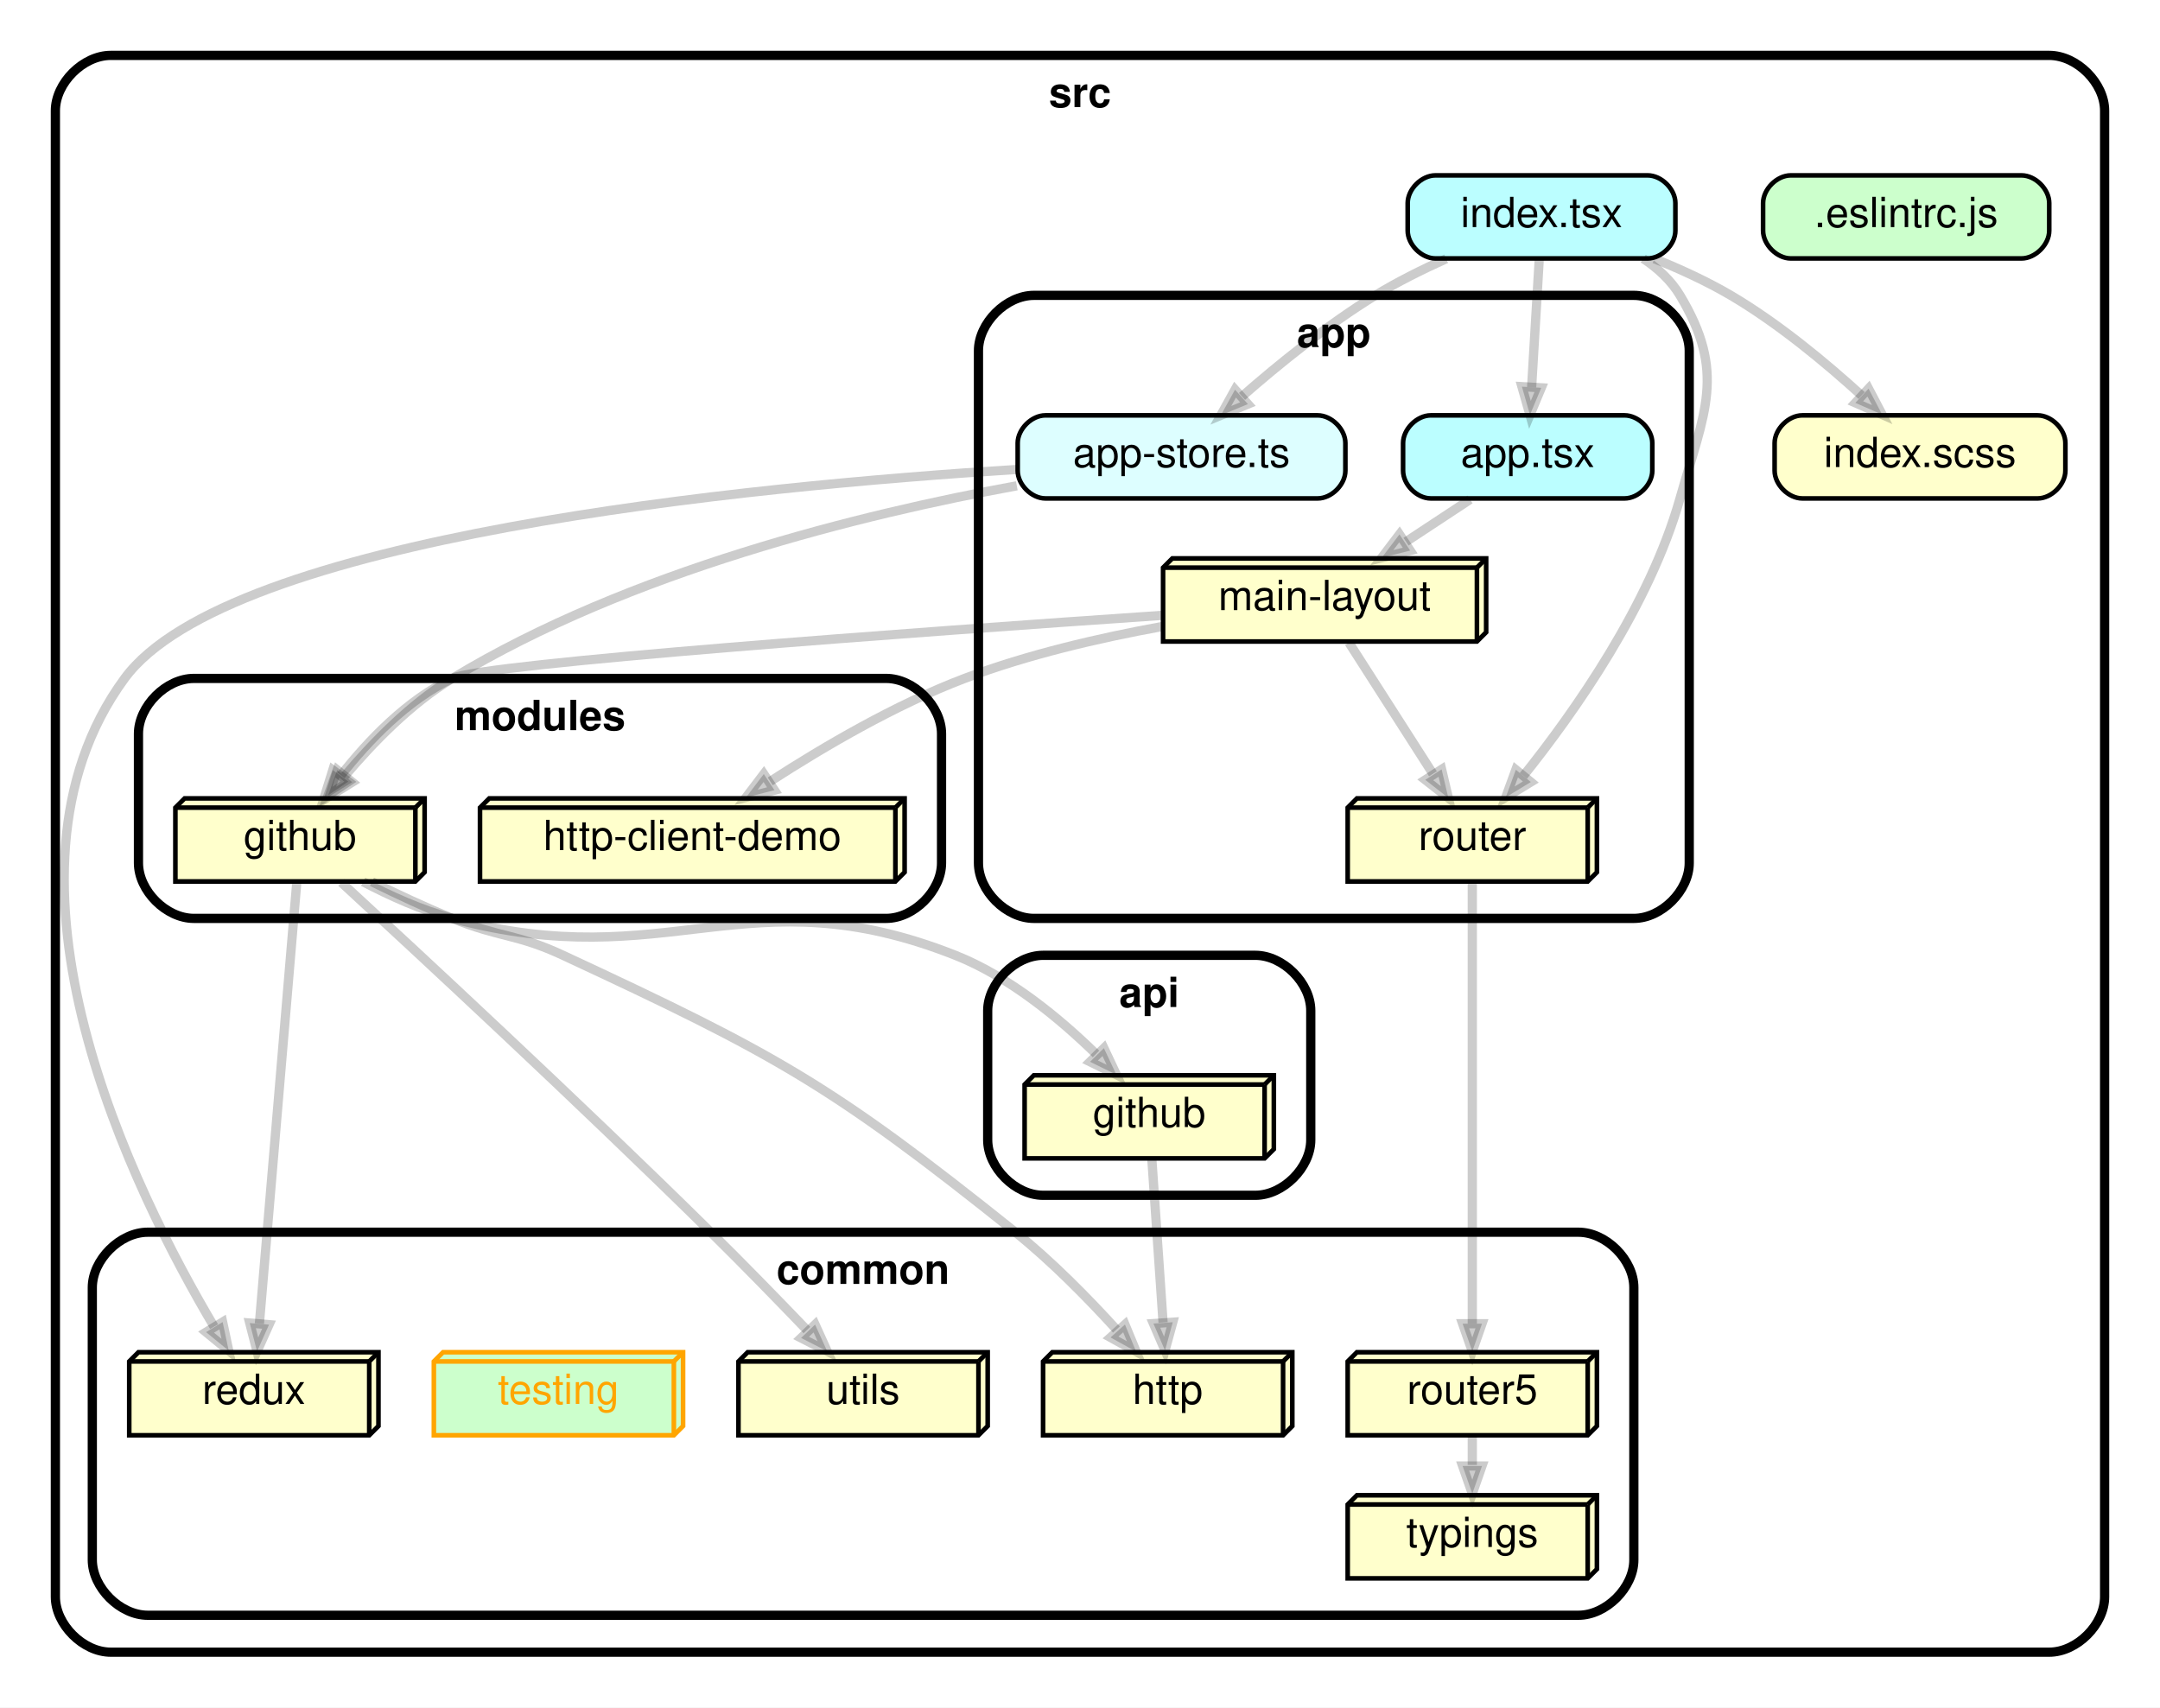
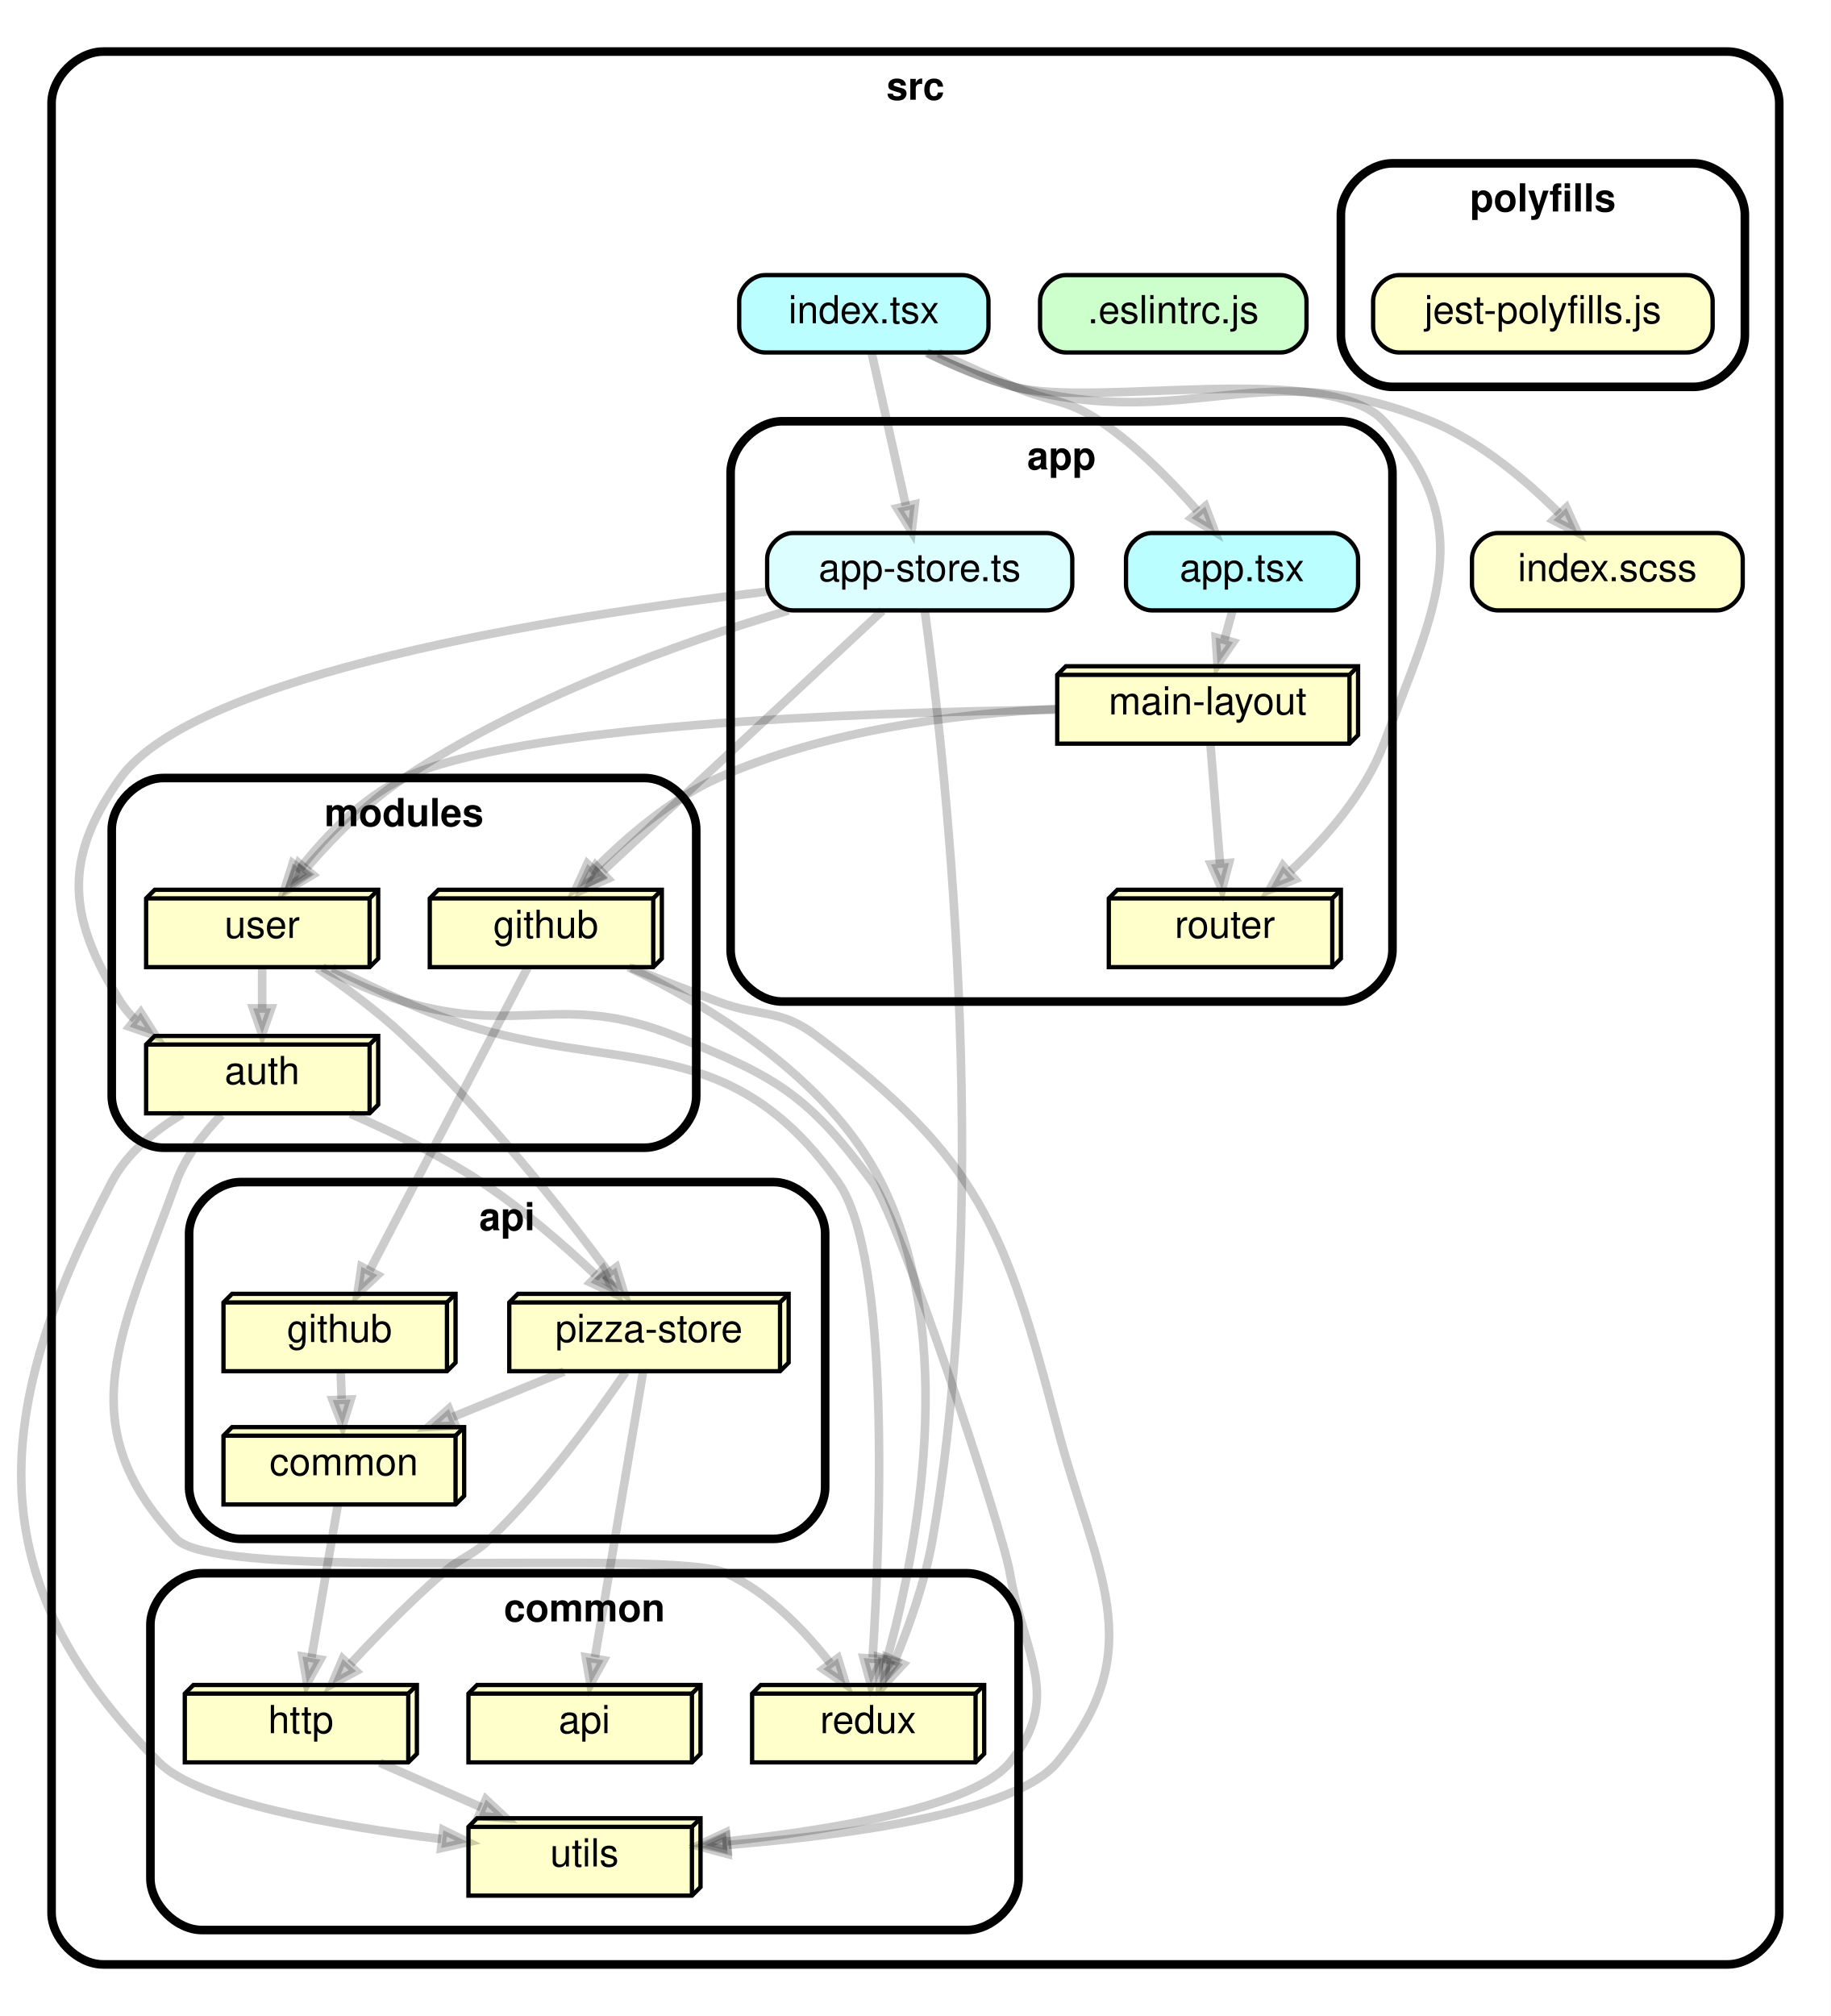
- <svg xmlns="http://www.w3.org/2000/svg" xmlns:xlink="http://www.w3.org/1999/xlink" width="468pt" height="370pt" viewBox="0.00 0.00 468.00 370.00">
-   <g id="graph0" class="graph" transform="scale(1 1) rotate(0) translate(4 366)">
-     <polygon fill="white" stroke="transparent" points="-4,4 -4,-366 464,-366 464,4 -4,4" />
+ <svg xmlns="http://www.w3.org/2000/svg" xmlns:xlink="http://www.w3.org/1999/xlink" width="426pt" height="469pt" viewBox="0.00 0.00 426.00 469.00">
+   <g id="graph0" class="graph" transform="scale(1 1) rotate(0) translate(4 465)">
+     <polygon fill="white" stroke="transparent" points="-4,4 -4,-465 422,-465 422,4 -4,4" />
    <g id="clust1" class="cluster">
-       <path fill="#ffffff" stroke="black" stroke-width="2" d="M20,-8C20,-8 440,-8 440,-8 446,-8 452,-14 452,-20 452,-20 452,-342 452,-342 452,-348 446,-354 440,-354 440,-354 20,-354 20,-354 14,-354 8,-348 8,-342 8,-342 8,-20 8,-20 8,-14 14,-8 20,-8" />
-       <text text-anchor="middle" x="230" y="-342.8" font-family="Helvetica,sans-Serif" font-weight="bold" font-size="9.00">src</text>
+       <path fill="#ffffff" stroke="black" stroke-width="2" d="M20,-8C20,-8 398,-8 398,-8 404,-8 410,-14 410,-20 410,-20 410,-441 410,-441 410,-447 404,-453 398,-453 398,-453 20,-453 20,-453 14,-453 8,-447 8,-441 8,-441 8,-20 8,-20 8,-14 14,-8 20,-8" />
+       <text text-anchor="middle" x="209" y="-441.8" font-family="Helvetica,sans-Serif" font-weight="bold" font-size="9.00">src</text>
    </g>
    <g id="clust2" class="cluster">
-       <path fill="#ffffff" stroke="black" stroke-width="2" d="M222,-107C222,-107 268,-107 268,-107 274,-107 280,-113 280,-119 280,-119 280,-147 280,-147 280,-153 274,-159 268,-159 268,-159 222,-159 222,-159 216,-159 210,-153 210,-147 210,-147 210,-119 210,-119 210,-113 216,-107 222,-107" />
-       <text text-anchor="middle" x="245" y="-147.8" font-family="Helvetica,sans-Serif" font-weight="bold" font-size="9.00">api</text>
+       <path fill="#ffffff" stroke="black" stroke-width="2" d="M52,-107C52,-107 176,-107 176,-107 182,-107 188,-113 188,-119 188,-119 188,-178 188,-178 188,-184 182,-190 176,-190 176,-190 52,-190 52,-190 46,-190 40,-184 40,-178 40,-178 40,-119 40,-119 40,-113 46,-107 52,-107" />
+       <text text-anchor="middle" x="114" y="-178.8" font-family="Helvetica,sans-Serif" font-weight="bold" font-size="9.00">api</text>
    </g>
    <g id="clust3" class="cluster">
-       <path fill="#ffffff" stroke="black" stroke-width="2" d="M220,-167C220,-167 350,-167 350,-167 356,-167 362,-173 362,-179 362,-179 362,-290 362,-290 362,-296 356,-302 350,-302 350,-302 220,-302 220,-302 214,-302 208,-296 208,-290 208,-290 208,-179 208,-179 208,-173 214,-167 220,-167" />
-       <text text-anchor="middle" x="285" y="-290.8" font-family="Helvetica,sans-Serif" font-weight="bold" font-size="9.00">app</text>
+       <path fill="#ffffff" stroke="black" stroke-width="2" d="M178,-232C178,-232 308,-232 308,-232 314,-232 320,-238 320,-244 320,-244 320,-355 320,-355 320,-361 314,-367 308,-367 308,-367 178,-367 178,-367 172,-367 166,-361 166,-355 166,-355 166,-244 166,-244 166,-238 172,-232 178,-232" />
+       <text text-anchor="middle" x="243" y="-355.8" font-family="Helvetica,sans-Serif" font-weight="bold" font-size="9.00">app</text>
    </g>
    <g id="clust4" class="cluster">
-       <path fill="#ffffff" stroke="black" stroke-width="2" d="M28,-16C28,-16 338,-16 338,-16 344,-16 350,-22 350,-28 350,-28 350,-87 350,-87 350,-93 344,-99 338,-99 338,-99 28,-99 28,-99 22,-99 16,-93 16,-87 16,-87 16,-28 16,-28 16,-22 22,-16 28,-16" />
-       <text text-anchor="middle" x="183" y="-87.8" font-family="Helvetica,sans-Serif" font-weight="bold" font-size="9.00">common</text>
+       <path fill="#ffffff" stroke="black" stroke-width="2" d="M43,-16C43,-16 221,-16 221,-16 227,-16 233,-22 233,-28 233,-28 233,-87 233,-87 233,-93 227,-99 221,-99 221,-99 43,-99 43,-99 37,-99 31,-93 31,-87 31,-87 31,-28 31,-28 31,-22 37,-16 43,-16" />
+       <text text-anchor="middle" x="132" y="-87.8" font-family="Helvetica,sans-Serif" font-weight="bold" font-size="9.00">common</text>
    </g>
    <g id="clust5" class="cluster">
-       <path fill="#ffffff" stroke="black" stroke-width="2" d="M38,-167C38,-167 188,-167 188,-167 194,-167 200,-173 200,-179 200,-179 200,-207 200,-207 200,-213 194,-219 188,-219 188,-219 38,-219 38,-219 32,-219 26,-213 26,-207 26,-207 26,-179 26,-179 26,-173 32,-167 38,-167" />
-       <text text-anchor="middle" x="113" y="-207.8" font-family="Helvetica,sans-Serif" font-weight="bold" font-size="9.00">modules</text>
+       <path fill="#ffffff" stroke="black" stroke-width="2" d="M34,-198C34,-198 146,-198 146,-198 152,-198 158,-204 158,-210 158,-210 158,-272 158,-272 158,-278 152,-284 146,-284 146,-284 34,-284 34,-284 28,-284 22,-278 22,-272 22,-272 22,-210 22,-210 22,-204 28,-198 34,-198" />
+       <text text-anchor="middle" x="90" y="-272.8" font-family="Helvetica,sans-Serif" font-weight="bold" font-size="9.00">modules</text>
+     </g>
+     <g id="clust6" class="cluster">
+       <path fill="#ffffff" stroke="black" stroke-width="2" d="M320,-375C320,-375 390,-375 390,-375 396,-375 402,-381 402,-387 402,-387 402,-415 402,-415 402,-421 396,-427 390,-427 390,-427 320,-427 320,-427 314,-427 308,-421 308,-415 308,-415 308,-387 308,-387 308,-381 314,-375 320,-375" />
+       <text text-anchor="middle" x="355" y="-415.8" font-family="Helvetica,sans-Serif" font-weight="bold" font-size="9.00">polyfills</text>
    </g>
    <g id="node1" class="node">
      <g id="a_node1">
        <a xlink:href="src/.eslintrc.js" xlink:title=".eslintrc.js">
-           <path fill="#ccffcc" stroke="black" d="M434,-328C434,-328 384,-328 384,-328 381,-328 378,-325 378,-322 378,-322 378,-316 378,-316 378,-313 381,-310 384,-310 384,-310 434,-310 434,-310 437,-310 440,-313 440,-316 440,-316 440,-322 440,-322 440,-325 437,-328 434,-328" />
-           <text text-anchor="middle" x="409" y="-316.8" font-family="Helvetica,sans-Serif" font-size="9.00">.eslintrc.js</text>
+           <path fill="#ccffcc" stroke="black" d="M294,-401C294,-401 244,-401 244,-401 241,-401 238,-398 238,-395 238,-395 238,-389 238,-389 238,-386 241,-383 244,-383 244,-383 294,-383 294,-383 297,-383 300,-386 300,-389 300,-389 300,-395 300,-395 300,-398 297,-401 294,-401" />
+           <text text-anchor="middle" x="269" y="-389.8" font-family="Helvetica,sans-Serif" font-size="9.00">.eslintrc.js</text>
        </a>
      </g>
    </g>
    <g id="node2" class="node">
      <g id="a_node2">
-         <a xlink:href="src/api/github" xlink:title="github">
-           <polygon fill="#ffffcc" stroke="black" points="272,-133 220,-133 218,-131 218,-115 270,-115 272,-117 272,-133" />
-           <polyline fill="none" stroke="black" points="270,-131 218,-131 " />
-           <polyline fill="none" stroke="black" points="270,-131 270,-115 " />
-           <polyline fill="none" stroke="black" points="270,-131 272,-133 " />
-           <text text-anchor="middle" x="245" y="-121.8" font-family="Helvetica,sans-Serif" font-size="9.00">github</text>
+         <a xlink:href="src/api/common" xlink:title="common">
+           <polygon fill="#ffffcc" stroke="black" points="104,-133 50,-133 48,-131 48,-115 102,-115 104,-117 104,-133" />
+           <polyline fill="none" stroke="black" points="102,-131 48,-131 " />
+           <polyline fill="none" stroke="black" points="102,-131 102,-115 " />
+           <polyline fill="none" stroke="black" points="102,-131 104,-133 " />
+           <text text-anchor="middle" x="76" y="-121.8" font-family="Helvetica,sans-Serif" font-size="9.00">common</text>
        </a>
      </g>
    </g>
    <g id="node3" class="node">
      <g id="a_node3">
        <a xlink:href="src/common/http" xlink:title="http">
-           <polygon fill="#ffffcc" stroke="black" points="276,-73 224,-73 222,-71 222,-55 274,-55 276,-57 276,-73" />
-           <polyline fill="none" stroke="black" points="274,-71 222,-71 " />
-           <polyline fill="none" stroke="black" points="274,-71 274,-55 " />
-           <polyline fill="none" stroke="black" points="274,-71 276,-73 " />
-           <text text-anchor="middle" x="249" y="-61.8" font-family="Helvetica,sans-Serif" font-size="9.00">http</text>
+           <polygon fill="#ffffcc" stroke="black" points="93,-73 41,-73 39,-71 39,-55 91,-55 93,-57 93,-73" />
+           <polyline fill="none" stroke="black" points="91,-71 39,-71 " />
+           <polyline fill="none" stroke="black" points="91,-71 91,-55 " />
+           <polyline fill="none" stroke="black" points="91,-71 93,-73 " />
+           <text text-anchor="middle" x="66" y="-61.8" font-family="Helvetica,sans-Serif" font-size="9.00">http</text>
        </a>
      </g>
    </g>
    <g id="edge1" class="edge">
-       <path fill="none" stroke="#000000" stroke-width="2" stroke-opacity="0.2" d="M245.56,-114.94C246.19,-105.78 247.23,-90.65 248,-79.44" />
-       <polygon fill="#000000" fill-opacity="0.2" stroke="#000000" stroke-width="2" stroke-opacity="0.2" points="250.1,-79.5 248.42,-73.37 245.91,-79.21 250.1,-79.5" />
+       <path fill="none" stroke="#000000" stroke-width="2" stroke-opacity="0.2" d="M74.61,-114.94C73.03,-105.78 70.42,-90.65 68.49,-79.44" />
+       <polygon fill="#000000" fill-opacity="0.2" stroke="#000000" stroke-width="2" stroke-opacity="0.2" points="70.53,-78.93 67.44,-73.37 66.39,-79.64 70.53,-78.93" />
+     </g>
+     <g id="node15" class="node">
+       <g id="a_node15">
+         <a xlink:href="src/common/utils" xlink:title="utils">
+           <polygon fill="#ffffcc" stroke="black" points="159,-42 107,-42 105,-40 105,-24 157,-24 159,-26 159,-42" />
+           <polyline fill="none" stroke="black" points="157,-40 105,-40 " />
+           <polyline fill="none" stroke="black" points="157,-40 157,-24 " />
+           <polyline fill="none" stroke="black" points="157,-40 159,-42 " />
+           <text text-anchor="middle" x="132" y="-30.8" font-family="Helvetica,sans-Serif" font-size="9.00">utils</text>
+         </a>
+       </g>
+     </g>
+     <g id="edge14" class="edge">
+       <path fill="none" stroke="#000000" stroke-width="2" stroke-opacity="0.2" d="M84.38,-54.92C91.68,-51.72 100.17,-47.99 107.94,-44.57" />
+       <polygon fill="#000000" fill-opacity="0.2" stroke="#000000" stroke-width="2" stroke-opacity="0.2" points="109.07,-46.37 113.71,-42.03 107.38,-42.53 109.07,-46.37" />
    </g>
    <g id="node4" class="node">
      <g id="a_node4">
-         <a xlink:href="src/app/app-store.ts" xlink:title="app-store.ts">
-           <path fill="#ddfeff" stroke="black" d="M281.5,-276C281.5,-276 222.5,-276 222.5,-276 219.5,-276 216.5,-273 216.5,-270 216.5,-270 216.5,-264 216.5,-264 216.5,-261 219.5,-258 222.5,-258 222.5,-258 281.5,-258 281.5,-258 284.5,-258 287.5,-261 287.5,-264 287.5,-264 287.5,-270 287.5,-270 287.5,-273 284.5,-276 281.5,-276" />
-           <text text-anchor="middle" x="252" y="-264.8" font-family="Helvetica,sans-Serif" font-size="9.00">app-store.ts</text>
-         </a>
-       </g>
+         <a xlink:href="src/api/github" xlink:title="github">
+           <polygon fill="#ffffcc" stroke="black" points="102,-164 50,-164 48,-162 48,-146 100,-146 102,-148 102,-164" />
+           <polyline fill="none" stroke="black" points="100,-162 48,-162 " />
+           <polyline fill="none" stroke="black" points="100,-162 100,-146 " />
+           <polyline fill="none" stroke="black" points="100,-162 102,-164 " />
+           <text text-anchor="middle" x="75" y="-152.8" font-family="Helvetica,sans-Serif" font-size="9.00">github</text>
+         </a>
+       </g>
+     </g>
+     <g id="edge2" class="edge">
+       <path fill="none" stroke="#000000" stroke-width="2" stroke-opacity="0.2" d="M75.28,-145.77C75.35,-143.82 75.42,-141.7 75.5,-139.57" />
+       <polygon fill="#000000" fill-opacity="0.2" stroke="#000000" stroke-width="2" stroke-opacity="0.2" points="77.6,-139.42 75.71,-133.35 73.41,-139.28 77.6,-139.42" />
    </g>
    <g id="node5" class="node">
      <g id="a_node5">
-         <a xlink:href="src/common/redux" xlink:title="redux">
-           <polygon fill="#ffffcc" stroke="black" points="78,-73 26,-73 24,-71 24,-55 76,-55 78,-57 78,-73" />
-           <polyline fill="none" stroke="black" points="76,-71 24,-71 " />
-           <polyline fill="none" stroke="black" points="76,-71 76,-55 " />
-           <polyline fill="none" stroke="black" points="76,-71 78,-73 " />
-           <text text-anchor="middle" x="51" y="-61.8" font-family="Helvetica,sans-Serif" font-size="9.00">redux</text>
-         </a>
-       </g>
-     </g>
-     <g id="edge2" class="edge">
-       <path fill="none" stroke="#000000" stroke-width="2" stroke-opacity="0.2" d="M216.43,-264.29C157.9,-260.62 45.53,-249.66 23,-219 -8.83,-175.68 25.25,-107.36 42.39,-78.54" />
-       <polygon fill="#000000" fill-opacity="0.2" stroke="#000000" stroke-width="2" stroke-opacity="0.2" points="44.24,-79.54 45.56,-73.32 40.65,-77.35 44.24,-79.54" />
+         <a xlink:href="src/api/pizza-store" xlink:title="pizza-store">
+           <polygon fill="#ffffcc" stroke="black" points="179.5,-164 116.5,-164 114.5,-162 114.5,-146 177.5,-146 179.5,-148 179.5,-164" />
+           <polyline fill="none" stroke="black" points="177.5,-162 114.5,-162 " />
+           <polyline fill="none" stroke="black" points="177.5,-162 177.5,-146 " />
+           <polyline fill="none" stroke="black" points="177.5,-162 179.5,-164 " />
+           <text text-anchor="middle" x="147" y="-152.8" font-family="Helvetica,sans-Serif" font-size="9.00">pizza-store</text>
+         </a>
+       </g>
+     </g>
+     <g id="edge3" class="edge">
+       <path fill="none" stroke="#000000" stroke-width="2" stroke-opacity="0.2" d="M127.22,-145.92C119.22,-142.65 109.88,-138.84 101.39,-135.37" />
+       <polygon fill="#000000" fill-opacity="0.2" stroke="#000000" stroke-width="2" stroke-opacity="0.2" points="102.02,-133.36 95.67,-133.03 100.43,-137.25 102.02,-133.36" />
+     </g>
+     <g id="edge5" class="edge">
+       <path fill="none" stroke="#000000" stroke-width="2" stroke-opacity="0.2" d="M141.58,-145.8C134.86,-135.95 122.72,-119.24 110,-107 105.64,-102.81 103.57,-102.96 99,-99 91.47,-92.47 83.68,-84.51 77.56,-77.93" />
+       <polygon fill="#000000" fill-opacity="0.2" stroke="#000000" stroke-width="2" stroke-opacity="0.2" points="78.84,-76.22 73.24,-73.22 75.75,-79.06 78.84,-76.22" />
    </g>
    <g id="node6" class="node">
      <g id="a_node6">
+         <a xlink:href="src/common/api" xlink:title="api">
+           <polygon fill="#ffffcc" stroke="black" points="159,-73 107,-73 105,-71 105,-55 157,-55 159,-57 159,-73" />
+           <polyline fill="none" stroke="black" points="157,-71 105,-71 " />
+           <polyline fill="none" stroke="black" points="157,-71 157,-55 " />
+           <polyline fill="none" stroke="black" points="157,-71 159,-73 " />
+           <text text-anchor="middle" x="132" y="-61.8" font-family="Helvetica,sans-Serif" font-size="9.00">api</text>
+         </a>
+       </g>
+     </g>
+     <g id="edge4" class="edge">
+       <path fill="none" stroke="#000000" stroke-width="2" stroke-opacity="0.2" d="M145.62,-145.79C143.07,-130.69 137.62,-98.34 134.44,-79.48" />
+       <polygon fill="#000000" fill-opacity="0.2" stroke="#000000" stroke-width="2" stroke-opacity="0.2" points="136.45,-78.76 133.38,-73.19 132.31,-79.46 136.45,-78.76" />
+     </g>
+     <g id="node7" class="node">
+       <g id="a_node7">
+         <a xlink:href="src/app/app-store.ts" xlink:title="app-store.ts">
+           <path fill="#ddfeff" stroke="black" d="M239.5,-341C239.5,-341 180.5,-341 180.5,-341 177.5,-341 174.5,-338 174.5,-335 174.5,-335 174.5,-329 174.5,-329 174.5,-326 177.5,-323 180.5,-323 180.5,-323 239.5,-323 239.5,-323 242.5,-323 245.5,-326 245.5,-329 245.5,-329 245.5,-335 245.5,-335 245.5,-338 242.5,-341 239.5,-341" />
+           <text text-anchor="middle" x="210" y="-329.8" font-family="Helvetica,sans-Serif" font-size="9.00">app-store.ts</text>
+         </a>
+       </g>
+     </g>
+     <g id="node8" class="node">
+       <g id="a_node8">
+         <a xlink:href="src/common/redux" xlink:title="redux">
+           <polygon fill="#ffffcc" stroke="black" points="225,-73 173,-73 171,-71 171,-55 223,-55 225,-57 225,-73" />
+           <polyline fill="none" stroke="black" points="223,-71 171,-71 " />
+           <polyline fill="none" stroke="black" points="223,-71 223,-55 " />
+           <polyline fill="none" stroke="black" points="223,-71 225,-73 " />
+           <text text-anchor="middle" x="198" y="-61.8" font-family="Helvetica,sans-Serif" font-size="9.00">redux</text>
+         </a>
+       </g>
+     </g>
+     <g id="edge6" class="edge">
+       <path fill="none" stroke="#000000" stroke-width="2" stroke-opacity="0.2" d="M211.19,-322.78C215.23,-293.29 227.4,-190.16 213,-107 211.32,-97.27 207.59,-86.82 204.27,-78.77" />
+       <polygon fill="#000000" fill-opacity="0.2" stroke="#000000" stroke-width="2" stroke-opacity="0.2" points="206.15,-77.83 201.85,-73.14 202.29,-79.48 206.15,-77.83" />
+     </g>
+     <g id="node9" class="node">
+       <g id="a_node9">
+         <a xlink:href="src/modules/auth" xlink:title="auth">
+           <polygon fill="#ffffcc" stroke="black" points="84,-224 32,-224 30,-222 30,-206 82,-206 84,-208 84,-224" />
+           <polyline fill="none" stroke="black" points="82,-222 30,-222 " />
+           <polyline fill="none" stroke="black" points="82,-222 82,-206 " />
+           <polyline fill="none" stroke="black" points="82,-222 84,-224 " />
+           <text text-anchor="middle" x="57" y="-212.8" font-family="Helvetica,sans-Serif" font-size="9.00">auth</text>
+         </a>
+       </g>
+     </g>
+     <g id="edge7" class="edge">
+       <path fill="none" stroke="#000000" stroke-width="2" stroke-opacity="0.2" d="M174.36,-327.37C125.39,-321.55 41.38,-308.22 24,-284 10.52,-265.23 11.73,-251.59 24,-232 24.95,-230.48 26.09,-229.11 27.37,-227.86" />
+       <polygon fill="#000000" fill-opacity="0.2" stroke="#000000" stroke-width="2" stroke-opacity="0.2" points="28.74,-229.45 32.16,-224.08 26.14,-226.15 28.74,-229.45" />
+     </g>
+     <g id="node10" class="node">
+       <g id="a_node10">
        <a xlink:href="src/modules/github" xlink:title="github">
-           <polygon fill="#ffffcc" stroke="black" points="88,-193 36,-193 34,-191 34,-175 86,-175 88,-177 88,-193" />
-           <polyline fill="none" stroke="black" points="86,-191 34,-191 " />
-           <polyline fill="none" stroke="black" points="86,-191 86,-175 " />
-           <polyline fill="none" stroke="black" points="86,-191 88,-193 " />
-           <text text-anchor="middle" x="61" y="-181.8" font-family="Helvetica,sans-Serif" font-size="9.00">github</text>
-         </a>
-       </g>
-     </g>
-     <g id="edge3" class="edge">
-       <path fill="none" stroke="#000000" stroke-width="2" stroke-opacity="0.2" d="M216.31,-260.74C182.82,-254.61 132.31,-242.21 94,-219 84.97,-213.53 76.7,-204.99 70.69,-197.85" />
-       <polygon fill="#000000" fill-opacity="0.2" stroke="#000000" stroke-width="2" stroke-opacity="0.2" points="72.32,-196.52 66.92,-193.17 69.06,-199.16 72.32,-196.52" />
-     </g>
-     <g id="edge14" class="edge">
-       <path fill="none" stroke="#000000" stroke-width="2" stroke-opacity="0.2" d="M74.68,-174.93C80.45,-171.91 87.36,-168.78 94,-167 140.91,-154.4 157.83,-176.88 203,-159 214.7,-154.37 225.67,-145.25 233.47,-137.63" />
-       <polygon fill="#000000" fill-opacity="0.2" stroke="#000000" stroke-width="2" stroke-opacity="0.2" points="235.18,-138.88 237.89,-133.12 232.18,-135.93 235.18,-138.88" />
-     </g>
-     <g id="edge17" class="edge">
-       <path fill="none" stroke="#000000" stroke-width="2" stroke-opacity="0.2" d="M76.59,-174.93C82.03,-172.25 88.22,-169.35 94,-167 104.41,-162.76 107.81,-163.74 118,-159 164.3,-137.45 176.12,-130.91 216,-99 223.88,-92.69 231.79,-84.62 237.89,-77.92" />
-       <polygon fill="#000000" fill-opacity="0.2" stroke="#000000" stroke-width="2" stroke-opacity="0.2" points="239.74,-79 242.17,-73.12 236.61,-76.2 239.74,-79" />
-     </g>
-     <g id="edge15" class="edge">
-       <path fill="none" stroke="#000000" stroke-width="2" stroke-opacity="0.2" d="M60.31,-174.89C58.64,-155.1 54.32,-104.14 52.2,-79.19" />
-       <polygon fill="#000000" fill-opacity="0.2" stroke="#000000" stroke-width="2" stroke-opacity="0.2" points="54.29,-78.97 51.69,-73.17 50.11,-79.32 54.29,-78.97" />
+           <polygon fill="#ffffcc" stroke="black" points="150,-258 98,-258 96,-256 96,-240 148,-240 150,-242 150,-258" />
+           <polyline fill="none" stroke="black" points="148,-256 96,-256 " />
+           <polyline fill="none" stroke="black" points="148,-256 148,-240 " />
+           <polyline fill="none" stroke="black" points="148,-256 150,-258 " />
+           <text text-anchor="middle" x="123" y="-246.8" font-family="Helvetica,sans-Serif" font-size="9.00">github</text>
+         </a>
+       </g>
+     </g>
+     <g id="edge8" class="edge">
+       <path fill="none" stroke="#000000" stroke-width="2" stroke-opacity="0.2" d="M201.34,-322.94C186.1,-308.75 154.38,-279.22 136.33,-262.41" />
+       <polygon fill="#000000" fill-opacity="0.2" stroke="#000000" stroke-width="2" stroke-opacity="0.2" points="137.45,-260.58 131.62,-258.03 134.59,-263.66 137.45,-260.58" />
+     </g>
+     <g id="node11" class="node">
+       <g id="a_node11">
+         <a xlink:href="src/modules/user" xlink:title="user">
+           <polygon fill="#ffffcc" stroke="black" points="84,-258 32,-258 30,-256 30,-240 82,-240 84,-242 84,-258" />
+           <polyline fill="none" stroke="black" points="82,-256 30,-256 " />
+           <polyline fill="none" stroke="black" points="82,-256 82,-240 " />
+           <polyline fill="none" stroke="black" points="82,-256 84,-258 " />
+           <text text-anchor="middle" x="57" y="-246.8" font-family="Helvetica,sans-Serif" font-size="9.00">user</text>
+         </a>
+       </g>
+     </g>
+     <g id="edge9" class="edge">
+       <path fill="none" stroke="#000000" stroke-width="2" stroke-opacity="0.2" d="M179.44,-322.98C154.1,-315.44 117.85,-302.52 90,-284 81.48,-278.34 73.46,-270.16 67.45,-263.24" />
+       <polygon fill="#000000" fill-opacity="0.2" stroke="#000000" stroke-width="2" stroke-opacity="0.2" points="68.74,-261.51 63.28,-258.26 65.52,-264.21 68.74,-261.51" />
+     </g>
+     <g id="edge19" class="edge">
+       <path fill="none" stroke="#000000" stroke-width="2" stroke-opacity="0.2" d="M77.55,-205.89C87.13,-201.72 98.5,-196.21 108,-190 117.53,-183.78 127.19,-175.38 134.5,-168.49" />
+       <polygon fill="#000000" fill-opacity="0.2" stroke="#000000" stroke-width="2" stroke-opacity="0.2" points="136.3,-169.68 139.17,-164 133.39,-166.65 136.3,-169.68" />
+     </g>
+     <g id="edge21" class="edge">
+       <path fill="none" stroke="#000000" stroke-width="2" stroke-opacity="0.2" d="M47.52,-205.63C43.45,-201.4 39.14,-195.92 37,-190 24.44,-155.31 11.74,-133.89 37,-107 46.76,-96.61 152.06,-104.96 165,-99 174.84,-94.47 183.28,-85.61 189.17,-78.07" />
+       <polygon fill="#000000" fill-opacity="0.2" stroke="#000000" stroke-width="2" stroke-opacity="0.2" points="190.94,-79.21 192.82,-73.13 187.56,-76.71 190.94,-79.21" />
+     </g>
+     <g id="edge20" class="edge">
+       <path fill="none" stroke="#000000" stroke-width="2" stroke-opacity="0.2" d="M38.41,-205.83C32.02,-202.01 25.57,-196.78 22,-190 -6.06,-136.74 -9.56,-97.58 33,-55 42.16,-45.83 73.63,-40.26 98.66,-37.18" />
+       <polygon fill="#000000" fill-opacity="0.2" stroke="#000000" stroke-width="2" stroke-opacity="0.2" points="99.15,-39.24 104.87,-36.45 98.66,-35.07 99.15,-39.24" />
+     </g>
+     <g id="edge22" class="edge">
+       <path fill="none" stroke="#000000" stroke-width="2" stroke-opacity="0.2" d="M118.74,-239.84C110.46,-223.97 92.14,-188.85 82.03,-169.48" />
+       <polygon fill="#000000" fill-opacity="0.2" stroke="#000000" stroke-width="2" stroke-opacity="0.2" points="83.82,-168.36 79.18,-164.01 80.1,-170.31 83.82,-168.36" />
+     </g>
+     <g id="edge23" class="edge">
+       <path fill="none" stroke="#000000" stroke-width="2" stroke-opacity="0.2" d="M142.21,-240C161.09,-230.96 188.8,-214.28 201,-190 219.34,-153.5 209.1,-103.12 202.38,-78.98" />
+       <polygon fill="#000000" fill-opacity="0.2" stroke="#000000" stroke-width="2" stroke-opacity="0.2" points="204.38,-78.35 200.69,-73.17 200.35,-79.52 204.38,-78.35" />
+     </g>
+     <g id="edge24" class="edge">
+       <path fill="none" stroke="#000000" stroke-width="2" stroke-opacity="0.2" d="M142.87,-239.84C149.27,-237.27 156.41,-234.46 163,-232 173.14,-228.21 177.35,-230.51 186,-224 223.94,-195.43 229.99,-178.94 242,-133 250.77,-99.46 264.1,-81.71 242,-55 232.41,-43.41 194.2,-38.15 165.49,-35.81" />
+       <polygon fill="#000000" fill-opacity="0.2" stroke="#000000" stroke-width="2" stroke-opacity="0.2" points="165.29,-33.69 159.15,-35.33 164.97,-37.88 165.29,-33.69" />
+     </g>
+     <g id="edge25" class="edge">
+       <path fill="none" stroke="#000000" stroke-width="2" stroke-opacity="0.2" d="M69.78,-239.79C76.15,-235.44 83.79,-229.8 90,-224 108.65,-206.59 127.03,-183.24 137.68,-168.92" />
+       <polygon fill="#000000" fill-opacity="0.2" stroke="#000000" stroke-width="2" stroke-opacity="0.2" points="139.38,-170.16 141.24,-164.09 136,-167.67 139.38,-170.16" />
+     </g>
+     <g id="edge26" class="edge">
+       <path fill="none" stroke="#000000" stroke-width="2" stroke-opacity="0.2" d="M73.36,-239.84C78.64,-237.27 84.54,-234.46 90,-232 134.34,-212.05 162.9,-229.67 191,-190 203.33,-172.59 200.87,-108.41 199.05,-79.4" />
+       <polygon fill="#000000" fill-opacity="0.2" stroke="#000000" stroke-width="2" stroke-opacity="0.2" points="201.13,-78.99 198.63,-73.14 196.94,-79.27 201.13,-78.99" />
+     </g>
+     <g id="edge28" class="edge">
+       <path fill="none" stroke="#000000" stroke-width="2" stroke-opacity="0.2" d="M57,-239.93C57,-237.04 57,-233.69 57,-230.43" />
+       <polygon fill="#000000" fill-opacity="0.2" stroke="#000000" stroke-width="2" stroke-opacity="0.2" points="59.1,-230.41 57,-224.41 54.9,-230.41 59.1,-230.41" />
+     </g>
+     <g id="edge27" class="edge">
+       <path fill="none" stroke="#000000" stroke-width="2" stroke-opacity="0.2" d="M71.05,-239.94C76.76,-237 83.53,-233.92 90,-232 117.06,-223.96 126.8,-234.51 153,-224 176.6,-214.54 183.89,-210.45 199,-190 205.37,-181.38 229.2,-109.57 231,-99 234.29,-79.72 243.31,-70.19 231,-55 222.76,-44.83 190.55,-39.38 165.08,-36.61" />
+       <polygon fill="#000000" fill-opacity="0.2" stroke="#000000" stroke-width="2" stroke-opacity="0.2" points="165.29,-34.52 159.1,-35.99 164.86,-38.69 165.29,-34.52" />
+     </g>
+     <g id="node12" class="node">
+       <g id="a_node12">
+         <a xlink:href="src/app/app.tsx" xlink:title="app.tsx">
+           <path fill="#bbfeff" stroke="black" d="M306,-341C306,-341 264,-341 264,-341 261,-341 258,-338 258,-335 258,-335 258,-329 258,-329 258,-326 261,-323 264,-323 264,-323 306,-323 306,-323 309,-323 312,-326 312,-329 312,-329 312,-335 312,-335 312,-338 309,-341 306,-341" />
+           <text text-anchor="middle" x="285" y="-329.8" font-family="Helvetica,sans-Serif" font-size="9.00">app.tsx</text>
+         </a>
+       </g>
+     </g>
+     <g id="node13" class="node">
+       <g id="a_node13">
+         <a xlink:href="src/app/main-layout" xlink:title="main-layout">
+           <polygon fill="#ffffcc" stroke="black" points="312,-310 244,-310 242,-308 242,-292 310,-292 312,-294 312,-310" />
+           <polyline fill="none" stroke="black" points="310,-308 242,-308 " />
+           <polyline fill="none" stroke="black" points="310,-308 310,-292 " />
+           <polyline fill="none" stroke="black" points="310,-308 312,-310 " />
+           <text text-anchor="middle" x="277" y="-298.8" font-family="Helvetica,sans-Serif" font-size="9.00">main-layout</text>
+         </a>
+       </g>
+     </g>
+     <g id="edge10" class="edge">
+       <path fill="none" stroke="#000000" stroke-width="2" stroke-opacity="0.2" d="M282.73,-322.77C282.16,-320.7 281.53,-318.43 280.91,-316.17" />
+       <polygon fill="#000000" fill-opacity="0.2" stroke="#000000" stroke-width="2" stroke-opacity="0.2" points="282.92,-315.58 279.3,-310.35 278.88,-316.7 282.92,-315.58" />
+     </g>
+     <g id="edge12" class="edge">
+       <path fill="none" stroke="#000000" stroke-width="2" stroke-opacity="0.2" d="M241.94,-300.1C218.65,-298.98 187.89,-295.17 163,-284 151.98,-279.05 141.65,-270.12 134.25,-262.65" />
+       <polygon fill="#000000" fill-opacity="0.2" stroke="#000000" stroke-width="2" stroke-opacity="0.2" points="135.71,-261.13 130.04,-258.24 132.67,-264.03 135.71,-261.13" />
+     </g>
+     <g id="edge13" class="edge">
+       <path fill="none" stroke="#000000" stroke-width="2" stroke-opacity="0.2" d="M241.62,-299.89C195.03,-299.26 115.98,-296.32 90,-284 80.22,-279.36 71.77,-270.5 65.87,-262.99" />
+       <polygon fill="#000000" fill-opacity="0.2" stroke="#000000" stroke-width="2" stroke-opacity="0.2" points="67.48,-261.63 62.21,-258.08 64.11,-264.14 67.48,-261.63" />
    </g>
    <g id="node14" class="node">
      <g id="a_node14">
-         <a xlink:href="src/common/utils" xlink:title="utils">
-           <polygon fill="#ffffcc" stroke="black" points="210,-73 158,-73 156,-71 156,-55 208,-55 210,-57 210,-73" />
-           <polyline fill="none" stroke="black" points="208,-71 156,-71 " />
-           <polyline fill="none" stroke="black" points="208,-71 208,-55 " />
-           <polyline fill="none" stroke="black" points="208,-71 210,-73 " />
-           <text text-anchor="middle" x="183" y="-61.8" font-family="Helvetica,sans-Serif" font-size="9.00">utils</text>
-         </a>
-       </g>
-     </g>
-     <g id="edge16" class="edge">
-       <path fill="none" stroke="#000000" stroke-width="2" stroke-opacity="0.2" d="M69.97,-174.78C86.15,-159.89 121.26,-127.34 150,-99 157,-92.1 164.66,-84.23 170.83,-77.8" />
-       <polygon fill="#000000" fill-opacity="0.2" stroke="#000000" stroke-width="2" stroke-opacity="0.2" points="172.6,-78.99 175.23,-73.2 169.57,-76.09 172.6,-78.99" />
-     </g>
-     <g id="node7" class="node">
-       <g id="a_node7">
-         <a xlink:href="src/app/app.tsx" xlink:title="app.tsx">
-           <path fill="#bbfeff" stroke="black" d="M348,-276C348,-276 306,-276 306,-276 303,-276 300,-273 300,-270 300,-270 300,-264 300,-264 300,-261 303,-258 306,-258 306,-258 348,-258 348,-258 351,-258 354,-261 354,-264 354,-264 354,-270 354,-270 354,-273 351,-276 348,-276" />
-           <text text-anchor="middle" x="327" y="-264.8" font-family="Helvetica,sans-Serif" font-size="9.00">app.tsx</text>
-         </a>
-       </g>
-     </g>
-     <g id="node8" class="node">
-       <g id="a_node8">
-         <a xlink:href="src/app/main-layout" xlink:title="main-layout">
-           <polygon fill="#ffffcc" stroke="black" points="318,-245 250,-245 248,-243 248,-227 316,-227 318,-229 318,-245" />
-           <polyline fill="none" stroke="black" points="316,-243 248,-243 " />
-           <polyline fill="none" stroke="black" points="316,-243 316,-227 " />
-           <polyline fill="none" stroke="black" points="316,-243 318,-245 " />
-           <text text-anchor="middle" x="283" y="-233.8" font-family="Helvetica,sans-Serif" font-size="9.00">main-layout</text>
-         </a>
-       </g>
-     </g>
-     <g id="edge4" class="edge">
-       <path fill="none" stroke="#000000" stroke-width="2" stroke-opacity="0.2" d="M314.51,-257.77C310.2,-254.93 305.29,-251.69 300.64,-248.63" />
-       <polygon fill="#000000" fill-opacity="0.2" stroke="#000000" stroke-width="2" stroke-opacity="0.2" points="301.54,-246.7 295.37,-245.15 299.22,-250.21 301.54,-246.7" />
-     </g>
-     <g id="edge6" class="edge">
-       <path fill="none" stroke="#000000" stroke-width="2" stroke-opacity="0.2" d="M247.75,-232.66C194.97,-229.05 100.83,-222.23 94,-219 84.21,-214.36 75.77,-205.51 69.87,-198" />
-       <polygon fill="#000000" fill-opacity="0.2" stroke="#000000" stroke-width="2" stroke-opacity="0.2" points="71.48,-196.64 66.21,-193.08 68.11,-199.15 71.48,-196.64" />
-     </g>
-     <g id="node9" class="node">
-       <g id="a_node9">
        <a xlink:href="src/app/router" xlink:title="router">
-           <polygon fill="#ffffcc" stroke="black" points="342,-193 290,-193 288,-191 288,-175 340,-175 342,-177 342,-193" />
-           <polyline fill="none" stroke="black" points="340,-191 288,-191 " />
-           <polyline fill="none" stroke="black" points="340,-191 340,-175 " />
-           <polyline fill="none" stroke="black" points="340,-191 342,-193 " />
-           <text text-anchor="middle" x="315" y="-181.8" font-family="Helvetica,sans-Serif" font-size="9.00">router</text>
-         </a>
-       </g>
-     </g>
-     <g id="edge5" class="edge">
-       <path fill="none" stroke="#000000" stroke-width="2" stroke-opacity="0.2" d="M288.28,-226.74C293.22,-219.03 300.68,-207.37 306.47,-198.33" />
-       <polygon fill="#000000" fill-opacity="0.2" stroke="#000000" stroke-width="2" stroke-opacity="0.2" points="308.35,-199.29 309.81,-193.1 304.81,-197.02 308.35,-199.29" />
-     </g>
-     <g id="node10" class="node">
-       <g id="a_node10">
-         <a xlink:href="src/modules/http-client-demo" xlink:title="http-client-demo">
-           <polygon fill="#ffffcc" stroke="black" points="192,-193 102,-193 100,-191 100,-175 190,-175 192,-177 192,-193" />
-           <polyline fill="none" stroke="black" points="190,-191 100,-191 " />
-           <polyline fill="none" stroke="black" points="190,-191 190,-175 " />
-           <polyline fill="none" stroke="black" points="190,-191 192,-193 " />
-           <text text-anchor="middle" x="146" y="-181.8" font-family="Helvetica,sans-Serif" font-size="9.00">http-client-demo</text>
-         </a>
-       </g>
-     </g>
-     <g id="edge7" class="edge">
-       <path fill="none" stroke="#000000" stroke-width="2" stroke-opacity="0.2" d="M247.77,-230.24C234.13,-227.76 218.57,-224.15 205,-219 189.99,-213.31 174.31,-204.09 162.88,-196.69" />
-       <polygon fill="#000000" fill-opacity="0.2" stroke="#000000" stroke-width="2" stroke-opacity="0.2" points="163.8,-194.78 157.64,-193.22 161.49,-198.28 163.8,-194.78" />
-     </g>
-     <g id="node11" class="node">
-       <g id="a_node11">
-         <a xlink:href="src/common/router5" xlink:title="router5">
-           <polygon fill="#ffffcc" stroke="black" points="342,-73 290,-73 288,-71 288,-55 340,-55 342,-57 342,-73" />
-           <polyline fill="none" stroke="black" points="340,-71 288,-71 " />
-           <polyline fill="none" stroke="black" points="340,-71 340,-55 " />
-           <polyline fill="none" stroke="black" points="340,-71 342,-73 " />
-           <text text-anchor="middle" x="315" y="-61.8" font-family="Helvetica,sans-Serif" font-size="9.00">router5</text>
-         </a>
-       </g>
-     </g>
-     <g id="edge8" class="edge">
-       <path fill="none" stroke="#000000" stroke-width="2" stroke-opacity="0.2" d="M315,-174.89C315,-155.1 315,-104.14 315,-79.19" />
-       <polygon fill="#000000" fill-opacity="0.2" stroke="#000000" stroke-width="2" stroke-opacity="0.2" points="317.1,-79.17 315,-73.17 312.9,-79.17 317.1,-79.17" />
-     </g>
-     <g id="node12" class="node">
-       <g id="a_node12">
-         <a xlink:href="src/common/typings" xlink:title="typings">
-           <polygon fill="#ffffcc" stroke="black" points="342,-42 290,-42 288,-40 288,-24 340,-24 342,-26 342,-42" />
-           <polyline fill="none" stroke="black" points="340,-40 288,-40 " />
-           <polyline fill="none" stroke="black" points="340,-40 340,-24 " />
-           <polyline fill="none" stroke="black" points="340,-40 342,-42 " />
-           <text text-anchor="middle" x="315" y="-30.8" font-family="Helvetica,sans-Serif" font-size="9.00">typings</text>
-         </a>
-       </g>
-     </g>
-     <g id="edge9" class="edge">
-       <path fill="none" stroke="#000000" stroke-width="2" stroke-opacity="0.2" d="M315,-54.77C315,-52.82 315,-50.7 315,-48.57" />
-       <polygon fill="#000000" fill-opacity="0.2" stroke="#000000" stroke-width="2" stroke-opacity="0.2" points="317.1,-48.35 315,-42.35 312.9,-48.35 317.1,-48.35" />
-     </g>
-     <g id="node13" class="node">
-       <g id="a_node13">
-         <a xlink:href="src/common/testing" xlink:title="no-orphans">
-           <polygon fill="#ccffcc" stroke="orange" points="144,-73 92,-73 90,-71 90,-55 142,-55 144,-57 144,-73" />
-           <polyline fill="none" stroke="orange" points="142,-71 90,-71 " />
-           <polyline fill="none" stroke="orange" points="142,-71 142,-55 " />
-           <polyline fill="none" stroke="orange" points="142,-71 144,-73 " />
-           <text text-anchor="middle" x="117" y="-61.8" font-family="Helvetica,sans-Serif" font-size="9.00" fill="orange">testing</text>
-         </a>
-       </g>
-     </g>
-     <g id="node15" class="node">
-       <g id="a_node15">
-         <a xlink:href="src/index.scss" xlink:title="index.scss">
-           <path fill="#ffffcc" stroke="black" d="M437.5,-276C437.5,-276 386.5,-276 386.5,-276 383.5,-276 380.5,-273 380.5,-270 380.5,-270 380.5,-264 380.5,-264 380.5,-261 383.5,-258 386.5,-258 386.5,-258 437.5,-258 437.5,-258 440.5,-258 443.5,-261 443.5,-264 443.5,-264 443.5,-270 443.5,-270 443.5,-273 440.5,-276 437.5,-276" />
-           <text text-anchor="middle" x="412" y="-264.8" font-family="Helvetica,sans-Serif" font-size="9.00">index.scss</text>
-         </a>
-       </g>
+           <polygon fill="#ffffcc" stroke="black" points="308,-258 256,-258 254,-256 254,-240 306,-240 308,-242 308,-258" />
+           <polyline fill="none" stroke="black" points="306,-256 254,-256 " />
+           <polyline fill="none" stroke="black" points="306,-256 306,-240 " />
+           <polyline fill="none" stroke="black" points="306,-256 308,-258 " />
+           <text text-anchor="middle" x="281" y="-246.8" font-family="Helvetica,sans-Serif" font-size="9.00">router</text>
+         </a>
+       </g>
+     </g>
+     <g id="edge11" class="edge">
+       <path fill="none" stroke="#000000" stroke-width="2" stroke-opacity="0.2" d="M277.66,-291.74C278.26,-284.24 279.16,-273.02 279.87,-264.1" />
+       <polygon fill="#000000" fill-opacity="0.2" stroke="#000000" stroke-width="2" stroke-opacity="0.2" points="281.97,-264.25 280.35,-258.1 277.78,-263.92 281.97,-264.25" />
    </g>
    <g id="node16" class="node">
      <g id="a_node16">
+         <a xlink:href="src/index.scss" xlink:title="index.scss">
+           <path fill="#ffffcc" stroke="black" d="M395.5,-341C395.5,-341 344.5,-341 344.5,-341 341.5,-341 338.5,-338 338.5,-335 338.5,-335 338.5,-329 338.5,-329 338.5,-326 341.5,-323 344.5,-323 344.5,-323 395.5,-323 395.5,-323 398.5,-323 401.5,-326 401.5,-329 401.5,-329 401.5,-335 401.5,-335 401.5,-338 398.5,-341 395.5,-341" />
+           <text text-anchor="middle" x="370" y="-329.8" font-family="Helvetica,sans-Serif" font-size="9.00">index.scss</text>
+         </a>
+       </g>
+     </g>
+     <g id="node17" class="node">
+       <g id="a_node17">
        <a xlink:href="src/index.tsx" xlink:title="index.tsx">
-           <path fill="#bbfeff" stroke="black" d="M353,-328C353,-328 307,-328 307,-328 304,-328 301,-325 301,-322 301,-322 301,-316 301,-316 301,-313 304,-310 307,-310 307,-310 353,-310 353,-310 356,-310 359,-313 359,-316 359,-316 359,-322 359,-322 359,-325 356,-328 353,-328" />
-           <text text-anchor="middle" x="330" y="-316.8" font-family="Helvetica,sans-Serif" font-size="9.00">index.tsx</text>
-         </a>
-       </g>
-     </g>
-     <g id="edge12" class="edge">
-       <path fill="none" stroke="#000000" stroke-width="2" stroke-opacity="0.2" d="M309.34,-309.93C304.2,-307.62 298.78,-304.93 294,-302 283.66,-295.67 273.06,-287.07 265.1,-280.1" />
-       <polygon fill="#000000" fill-opacity="0.2" stroke="#000000" stroke-width="2" stroke-opacity="0.2" points="266.38,-278.44 260.51,-276.01 263.59,-281.57 266.38,-278.44" />
-     </g>
-     <g id="edge11" class="edge">
-       <path fill="none" stroke="#000000" stroke-width="2" stroke-opacity="0.2" d="M329.5,-309.74C329.05,-302.24 328.38,-291.02 327.85,-282.1" />
-       <polygon fill="#000000" fill-opacity="0.2" stroke="#000000" stroke-width="2" stroke-opacity="0.2" points="329.94,-281.97 327.49,-276.1 325.75,-282.22 329.94,-281.97" />
-     </g>
-     <g id="edge13" class="edge">
-       <path fill="none" stroke="#000000" stroke-width="2" stroke-opacity="0.2" d="M352.03,-309.97C355.21,-307.86 358.06,-305.24 360,-302 370.06,-285.23 365.33,-276.81 360,-258 353.42,-234.78 337.13,-211.7 326.07,-197.89" />
-       <polygon fill="#000000" fill-opacity="0.2" stroke="#000000" stroke-width="2" stroke-opacity="0.2" points="327.68,-196.55 322.25,-193.24 324.43,-199.21 327.68,-196.55" />
-     </g>
-     <g id="edge10" class="edge">
-       <path fill="none" stroke="#000000" stroke-width="2" stroke-opacity="0.2" d="M354.45,-309.94C360.05,-307.69 365.86,-305.02 371,-302 381.29,-295.94 391.64,-287.34 399.36,-280.3" />
-       <polygon fill="#000000" fill-opacity="0.2" stroke="#000000" stroke-width="2" stroke-opacity="0.2" points="400.85,-281.79 403.81,-276.16 397.99,-278.71 400.85,-281.79" />
+           <path fill="#bbfeff" stroke="black" d="M220,-401C220,-401 174,-401 174,-401 171,-401 168,-398 168,-395 168,-395 168,-389 168,-389 168,-386 171,-383 174,-383 174,-383 220,-383 220,-383 223,-383 226,-386 226,-389 226,-389 226,-395 226,-395 226,-398 223,-401 220,-401" />
+           <text text-anchor="middle" x="197" y="-389.8" font-family="Helvetica,sans-Serif" font-size="9.00">index.tsx</text>
+         </a>
+       </g>
+     </g>
+     <g id="edge17" class="edge">
+       <path fill="none" stroke="#000000" stroke-width="2" stroke-opacity="0.2" d="M198.81,-382.94C200.86,-373.78 204.25,-358.65 206.76,-347.44" />
+       <polygon fill="#000000" fill-opacity="0.2" stroke="#000000" stroke-width="2" stroke-opacity="0.2" points="208.86,-347.69 208.12,-341.37 204.76,-346.77 208.86,-347.69" />
+     </g>
+     <g id="edge16" class="edge">
+       <path fill="none" stroke="#000000" stroke-width="2" stroke-opacity="0.2" d="M214.37,-382.86C219.97,-380.29 226.23,-377.47 232,-375 240.8,-371.23 244.05,-372.33 252,-367 260.49,-361.31 268.52,-353.13 274.53,-346.22" />
+       <polygon fill="#000000" fill-opacity="0.2" stroke="#000000" stroke-width="2" stroke-opacity="0.2" points="276.46,-347.19 278.71,-341.24 273.24,-344.49 276.46,-347.19" />
+     </g>
+     <g id="edge18" class="edge">
+       <path fill="none" stroke="#000000" stroke-width="2" stroke-opacity="0.2" d="M211.92,-382.84C217.98,-379.88 225.16,-376.83 232,-375 250.54,-370.05 305.07,-381.19 318,-367 340.45,-342.36 329.78,-323.18 318,-292 313.62,-280.41 304.42,-269.94 296.29,-262.36" />
+       <polygon fill="#000000" fill-opacity="0.2" stroke="#000000" stroke-width="2" stroke-opacity="0.2" points="297.3,-260.44 291.42,-258.02 294.51,-263.58 297.3,-260.44" />
+     </g>
+     <g id="edge15" class="edge">
+       <path fill="none" stroke="#000000" stroke-width="2" stroke-opacity="0.2" d="M211.57,-382.97C217.7,-379.96 225.02,-376.82 232,-375 273.85,-364.07 288.95,-383.34 329,-367 340.49,-362.31 351.19,-353.2 358.78,-345.59" />
+       <polygon fill="#000000" fill-opacity="0.2" stroke="#000000" stroke-width="2" stroke-opacity="0.2" points="360.45,-346.88 363.09,-341.1 357.42,-343.98 360.45,-346.88" />
+     </g>
+     <g id="node18" class="node">
+       <g id="a_node18">
+         <a xlink:href="src/polyfills/jest-polyfills.js" xlink:title="jest-polyfills.js">
+           <path fill="#ffffcc" stroke="black" d="M388.5,-401C388.5,-401 321.5,-401 321.5,-401 318.5,-401 315.5,-398 315.5,-395 315.5,-395 315.5,-389 315.5,-389 315.5,-386 318.5,-383 321.5,-383 321.5,-383 388.5,-383 388.5,-383 391.5,-383 394.5,-386 394.5,-389 394.5,-389 394.5,-395 394.5,-395 394.5,-398 391.5,-401 388.5,-401" />
+           <text text-anchor="middle" x="355" y="-389.8" font-family="Helvetica,sans-Serif" font-size="9.00">jest-polyfills.js</text>
+         </a>
+       </g>
    </g>
  </g>
</svg>
